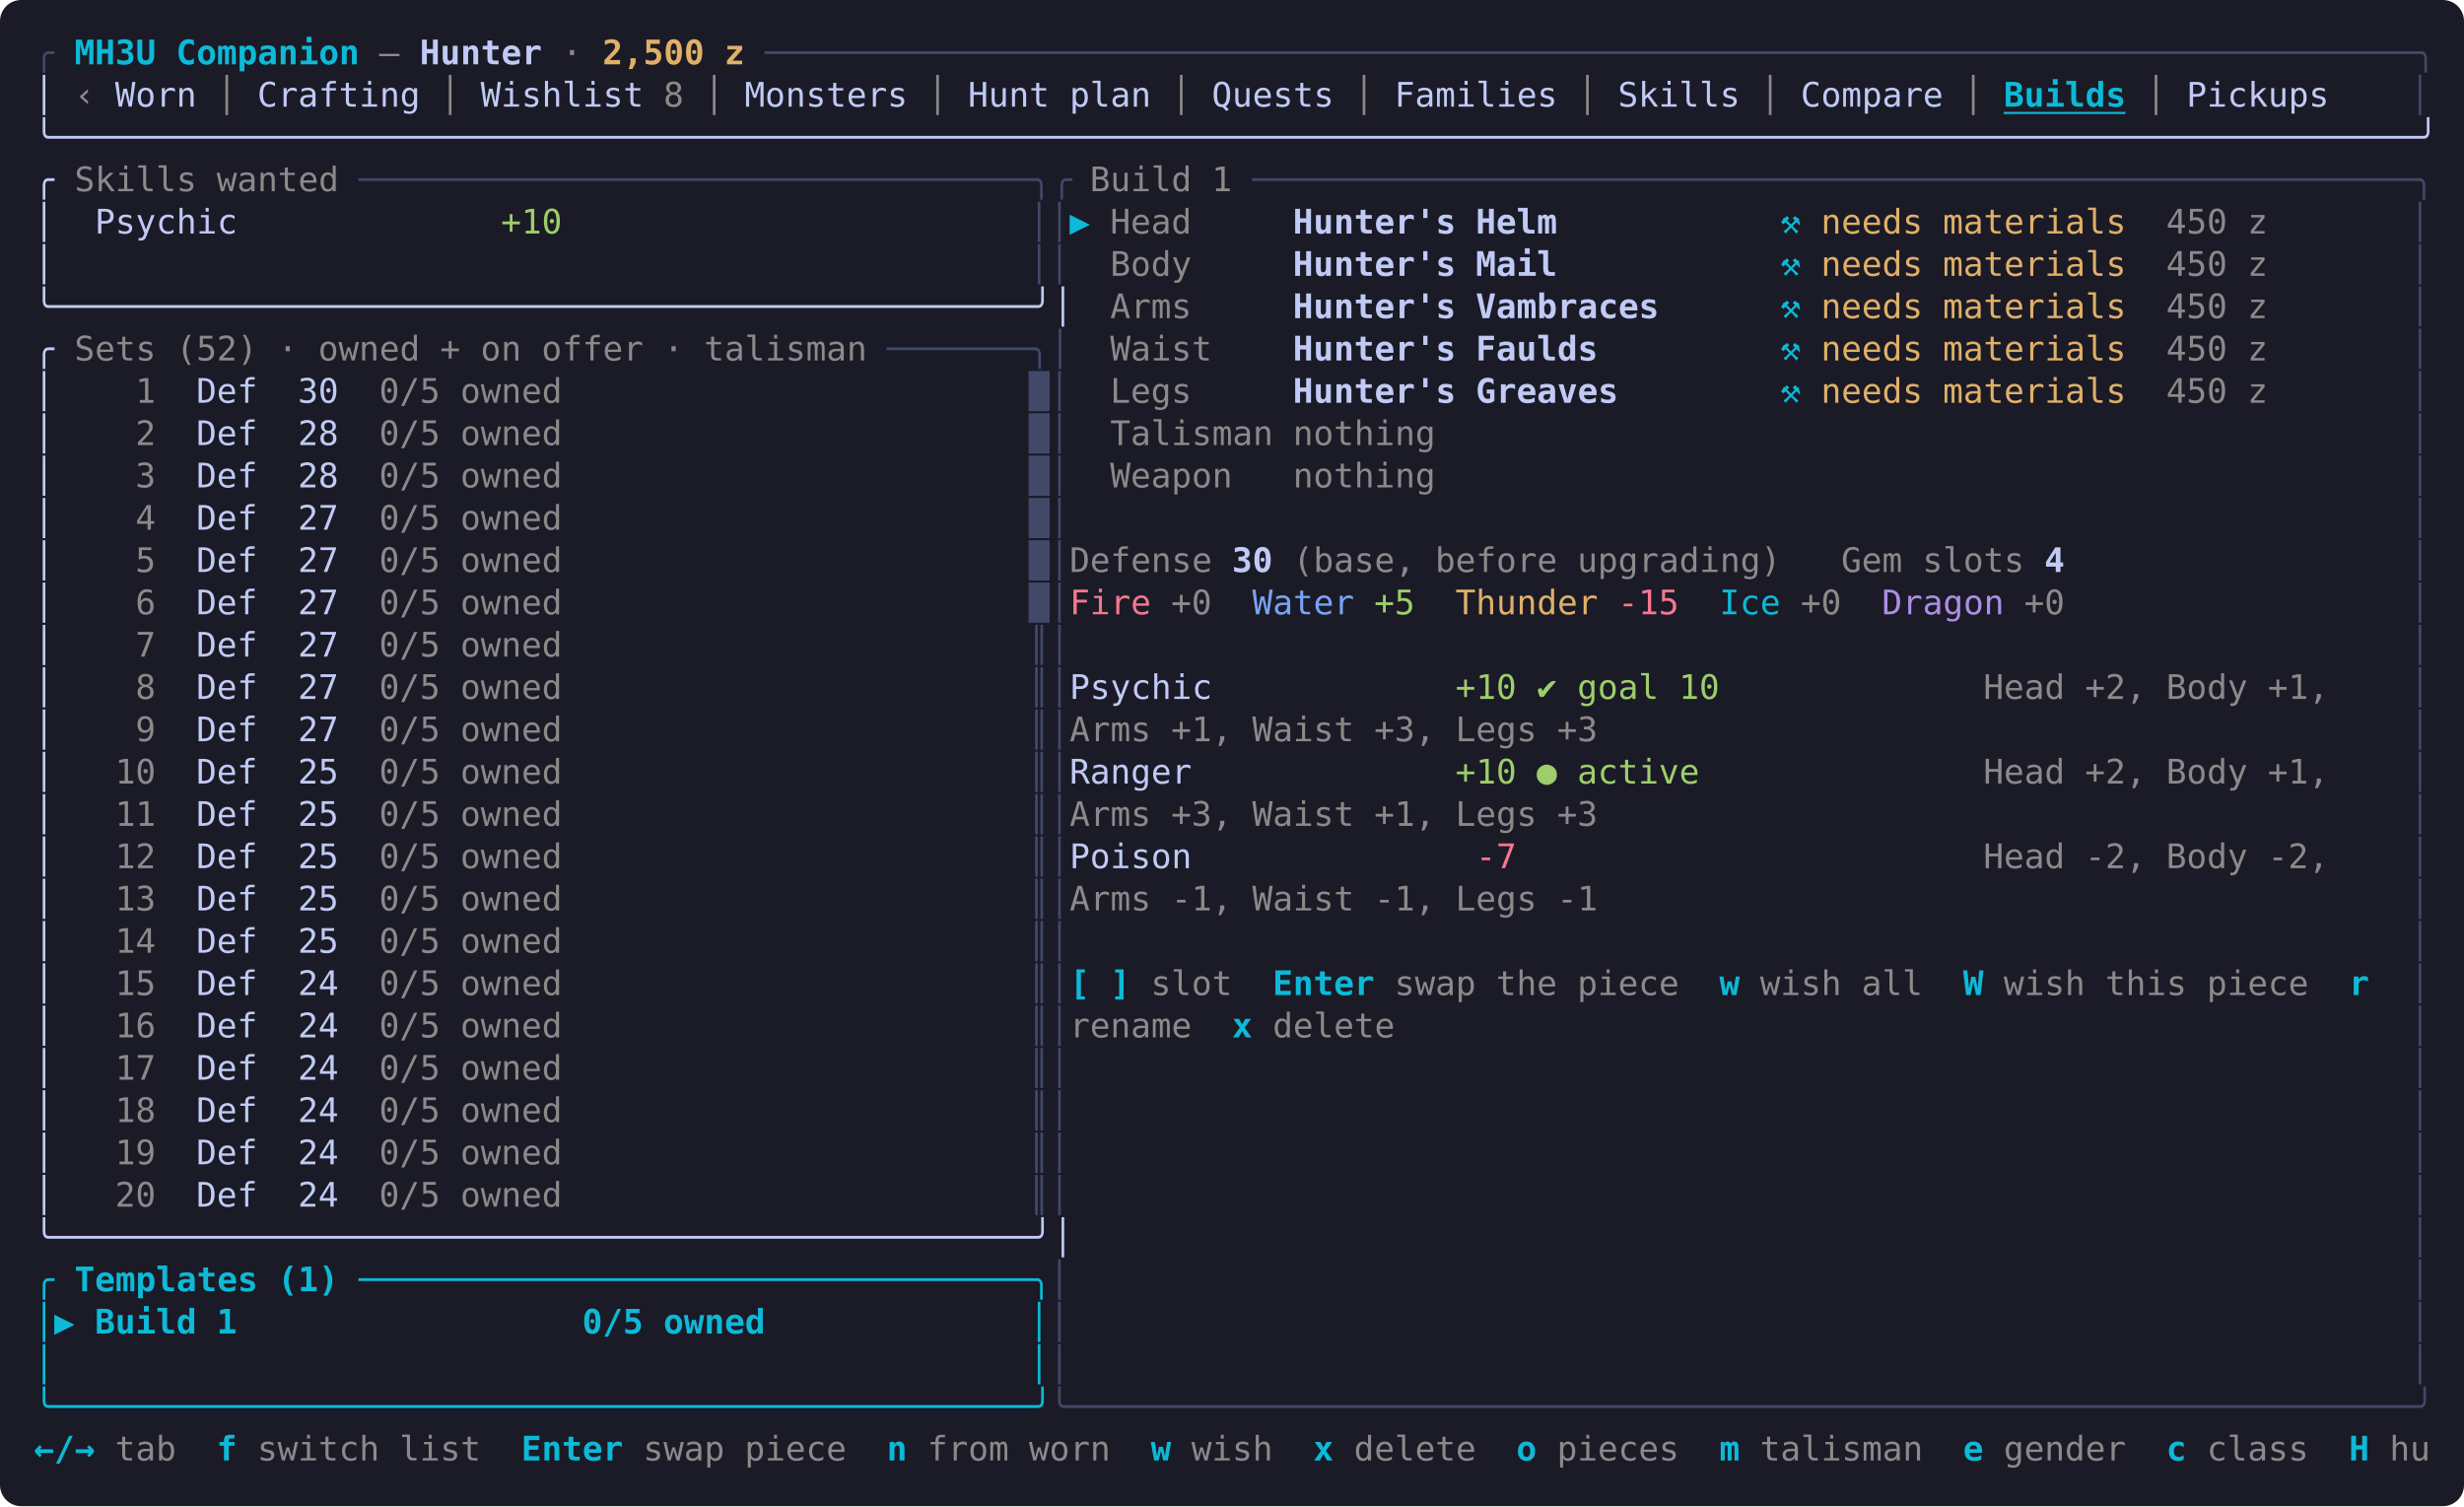
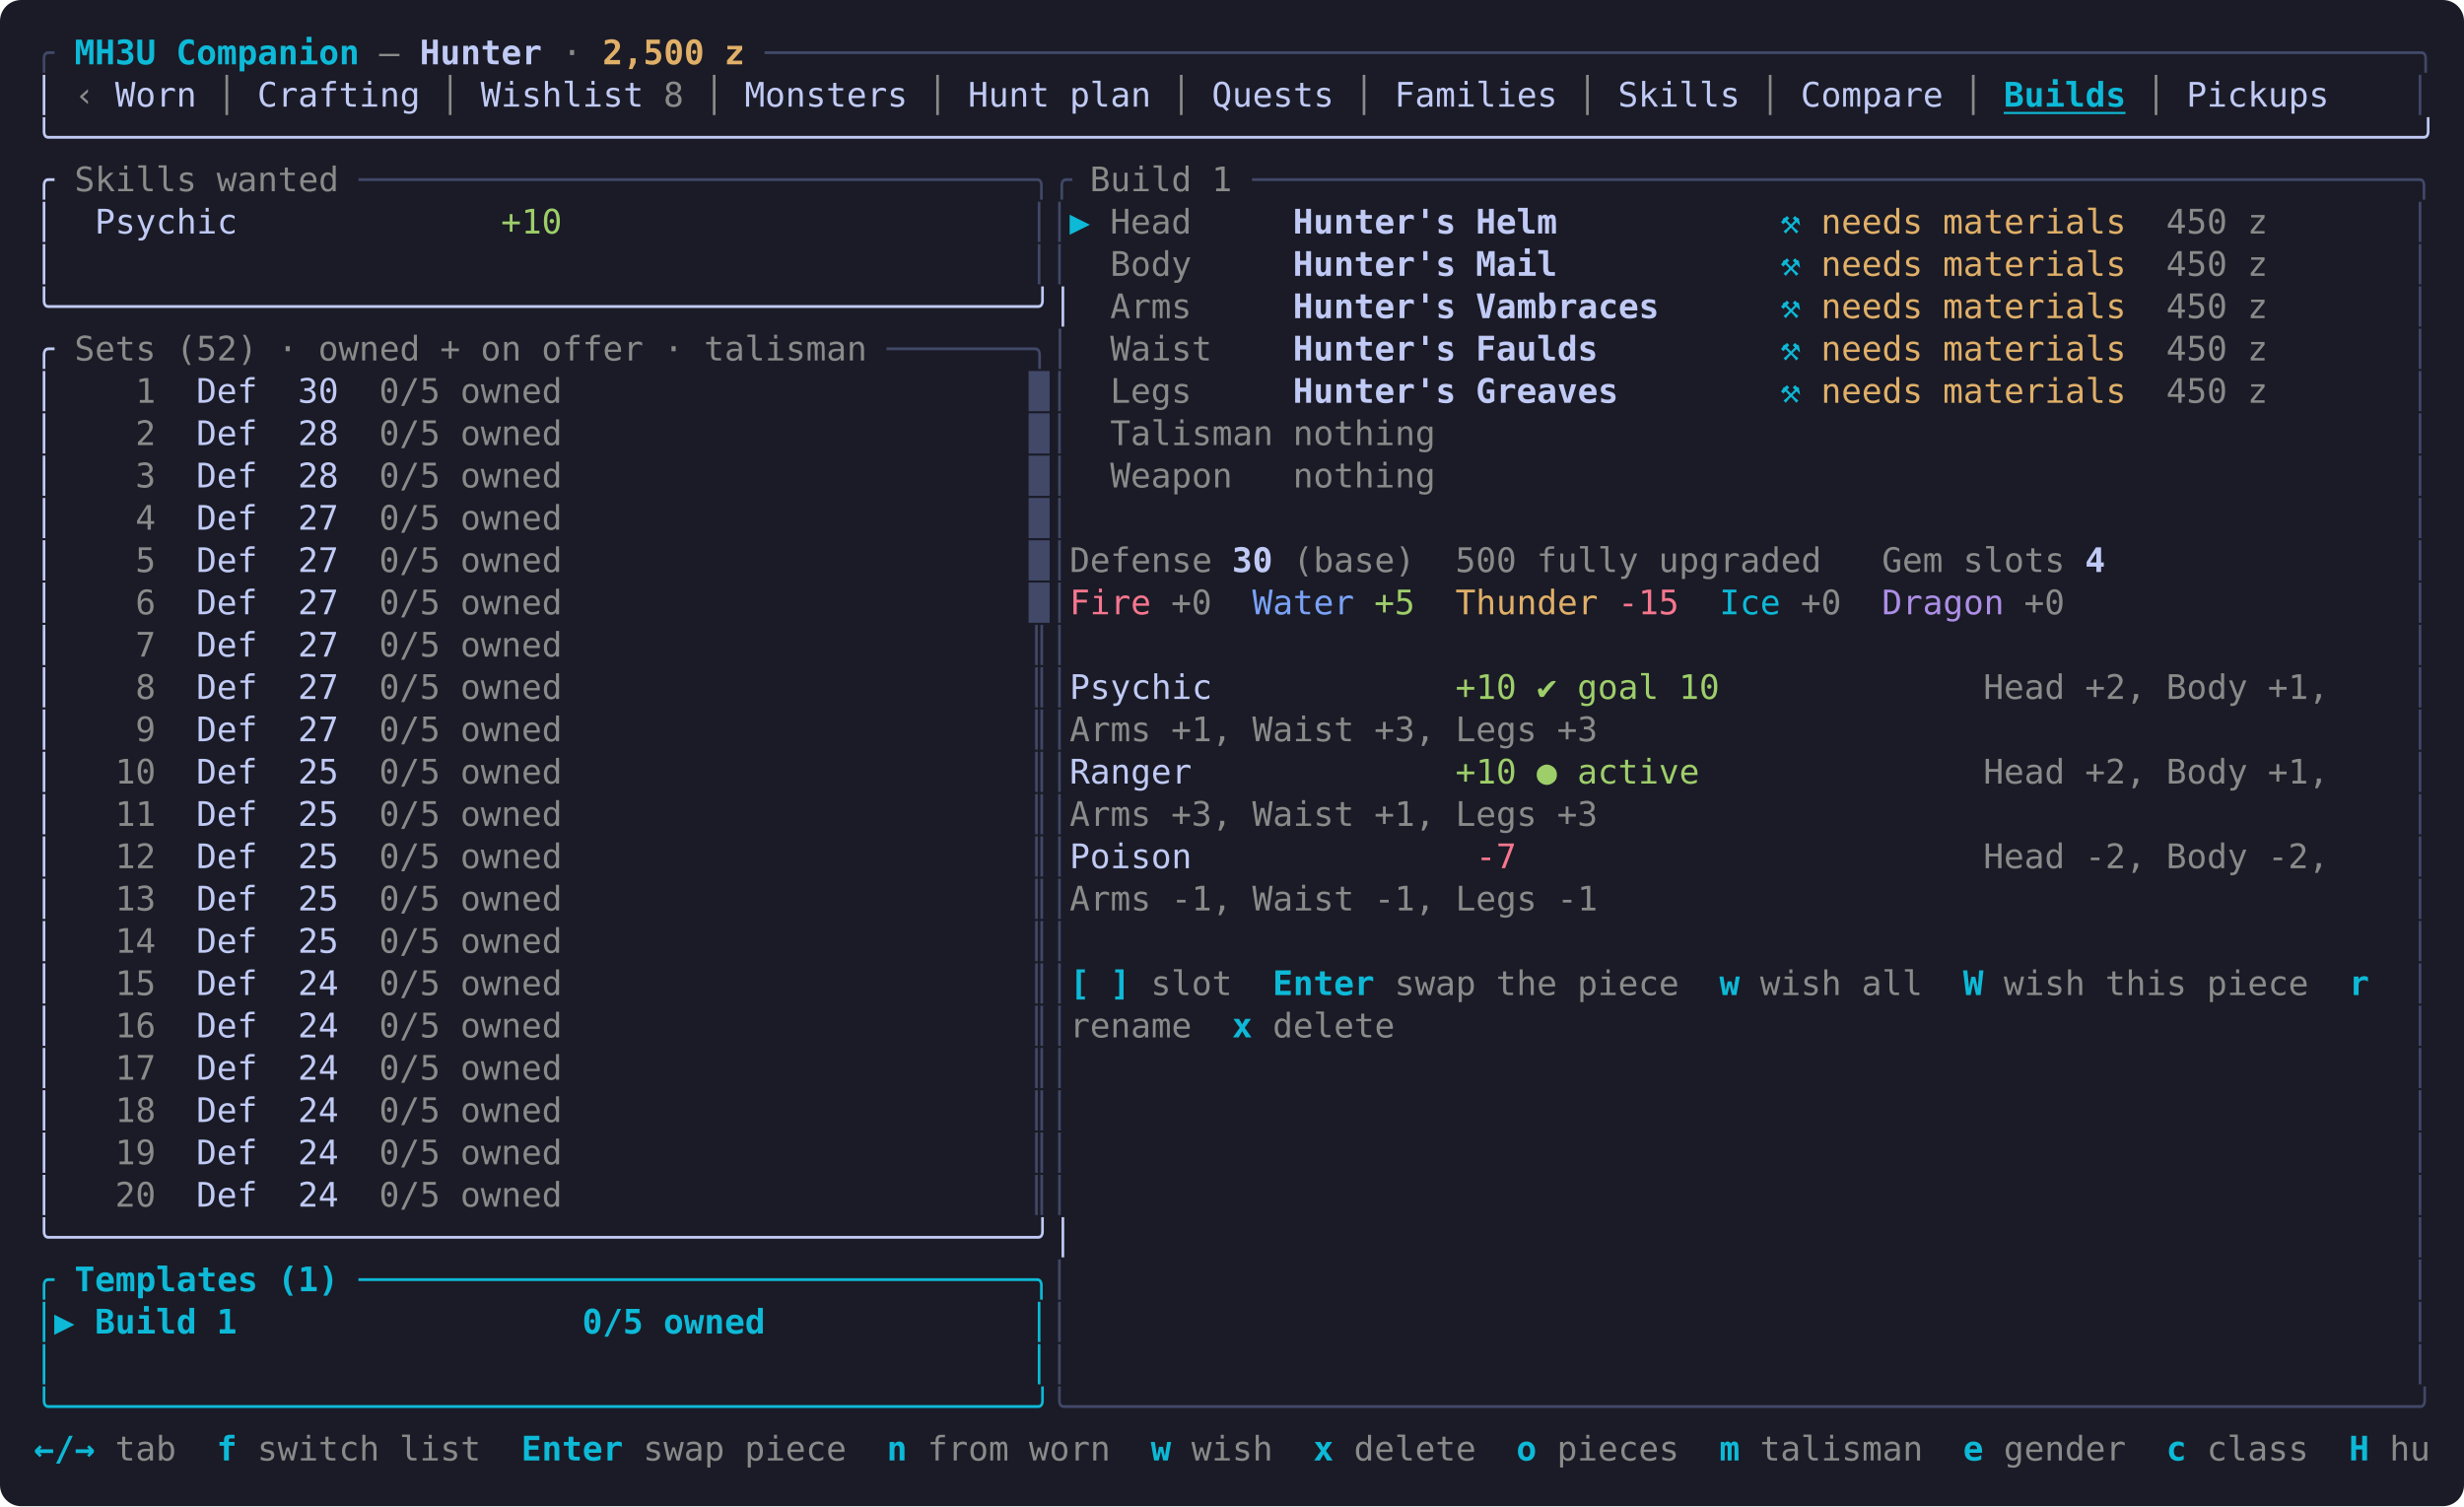
<svg xmlns="http://www.w3.org/2000/svg" width="1164.8" height="712" viewBox="0 0 1164.8 712" role="img">
  <rect width="100%" height="100%" rx="10" fill="#1a1b26" />
  <g font-family="'JetBrains Mono','JetBrainsMono Nerd Font','DejaVu Sans Mono',Menlo,Consolas,monospace" font-size="16">
    <text x="16.0" y="30.4" textLength="9.6" lengthAdjust="spacing" fill="#414868">╭</text>
    <text x="35.2" y="30.4" textLength="38.4" lengthAdjust="spacing" fill="#0db9d7" font-weight="bold">MH3U</text>
    <text x="83.2" y="30.4" textLength="86.4" lengthAdjust="spacing" fill="#0db9d7" font-weight="bold">Companion</text>
    <text x="179.2" y="30.4" textLength="9.6" lengthAdjust="spacing" fill="#8a8a8a">—</text>
    <text x="198.4" y="30.4" textLength="57.6" lengthAdjust="spacing" fill="#c0caf5" font-weight="bold">Hunter</text>
    <text x="265.6" y="30.4" textLength="9.6" lengthAdjust="spacing" fill="#8a8a8a">·</text>
    <text x="284.8" y="30.4" textLength="48.0" lengthAdjust="spacing" fill="#e0af68" font-weight="bold">2,500</text>
    <text x="342.4" y="30.4" textLength="9.6" lengthAdjust="spacing" fill="#e0af68" font-weight="bold">z</text>
    <text x="361.6" y="30.4" textLength="787.2" lengthAdjust="spacing" fill="#414868">─────────────────────────────────────────────────────────────────────────────────╮</text>
    <text x="16.0" y="50.4" textLength="9.6" lengthAdjust="spacing" fill="#c0caf5">│</text>
    <text x="35.2" y="50.4" textLength="9.6" lengthAdjust="spacing" fill="#8a8a8a">‹</text>
    <text x="54.4" y="50.4" textLength="38.4" lengthAdjust="spacing" fill="#c0caf5">Worn</text>
    <text x="102.4" y="50.4" textLength="9.6" lengthAdjust="spacing" fill="#8a8a8a">│</text>
    <text x="121.6" y="50.4" textLength="76.8" lengthAdjust="spacing" fill="#c0caf5">Crafting</text>
    <text x="208.0" y="50.4" textLength="9.6" lengthAdjust="spacing" fill="#8a8a8a">│</text>
    <text x="227.2" y="50.4" textLength="76.8" lengthAdjust="spacing" fill="#c0caf5">Wishlist</text>
    <text x="313.6" y="50.4" textLength="9.6" lengthAdjust="spacing" fill="#8a8a8a">8</text>
    <text x="332.8" y="50.4" textLength="9.6" lengthAdjust="spacing" fill="#8a8a8a">│</text>
    <text x="352.0" y="50.4" textLength="76.8" lengthAdjust="spacing" fill="#c0caf5">Monsters</text>
    <text x="438.4" y="50.4" textLength="9.6" lengthAdjust="spacing" fill="#8a8a8a">│</text>
    <text x="457.6" y="50.4" textLength="38.4" lengthAdjust="spacing" fill="#c0caf5">Hunt</text>
    <text x="505.6" y="50.4" textLength="38.4" lengthAdjust="spacing" fill="#c0caf5">plan</text>
    <text x="553.6" y="50.4" textLength="9.6" lengthAdjust="spacing" fill="#8a8a8a">│</text>
    <text x="572.8" y="50.4" textLength="57.6" lengthAdjust="spacing" fill="#c0caf5">Quests</text>
    <text x="640.0" y="50.4" textLength="9.6" lengthAdjust="spacing" fill="#8a8a8a">│</text>
    <text x="659.2" y="50.4" textLength="76.8" lengthAdjust="spacing" fill="#c0caf5">Families</text>
    <text x="745.6" y="50.4" textLength="9.6" lengthAdjust="spacing" fill="#8a8a8a">│</text>
    <text x="764.8" y="50.4" textLength="57.6" lengthAdjust="spacing" fill="#c0caf5">Skills</text>
    <text x="832.0" y="50.4" textLength="9.6" lengthAdjust="spacing" fill="#8a8a8a">│</text>
    <text x="851.2" y="50.4" textLength="67.2" lengthAdjust="spacing" fill="#c0caf5">Compare</text>
    <text x="928.0" y="50.4" textLength="9.6" lengthAdjust="spacing" fill="#8a8a8a">│</text>
    <text x="947.2" y="50.4" textLength="57.6" lengthAdjust="spacing" fill="#0db9d7" font-weight="bold">Builds</text>
    <line x1="947.2" y1="53.4" x2="1004.8" y2="53.4" stroke="#0db9d7" stroke-width="1" />
    <text x="1014.4" y="50.4" textLength="9.6" lengthAdjust="spacing" fill="#8a8a8a">│</text>
    <text x="1033.6" y="50.4" textLength="67.2" lengthAdjust="spacing" fill="#c0caf5">Pickups</text>
    <text x="1139.2" y="50.4" textLength="9.6" lengthAdjust="spacing" fill="#414868">│</text>
    <text x="16.0" y="70.4" textLength="1132.8" lengthAdjust="spacing" fill="#c0caf5">╰────────────────────────────────────────────────────────────────────────────────────────────────────────────────────╯</text>
    <text x="16.0" y="90.4" textLength="9.6" lengthAdjust="spacing" fill="#c0caf5">╭</text>
    <text x="35.2" y="90.4" textLength="57.6" lengthAdjust="spacing" fill="#8a8a8a">Skills</text>
    <text x="102.4" y="90.4" textLength="57.6" lengthAdjust="spacing" fill="#8a8a8a">wanted</text>
    <text x="169.6" y="90.4" textLength="336.0" lengthAdjust="spacing" fill="#414868">─────────────────────────────────╮╭</text>
    <text x="515.2" y="90.4" textLength="48.0" lengthAdjust="spacing" fill="#8a8a8a">Build</text>
    <text x="572.8" y="90.4" textLength="9.6" lengthAdjust="spacing" fill="#8a8a8a">1</text>
    <text x="592.0" y="90.4" textLength="556.8" lengthAdjust="spacing" fill="#414868">─────────────────────────────────────────────────────────╮</text>
    <text x="16.0" y="110.4" textLength="9.6" lengthAdjust="spacing" fill="#c0caf5">│</text>
    <text x="44.8" y="110.4" textLength="67.2" lengthAdjust="spacing" fill="#c0caf5">Psychic</text>
    <text x="236.8" y="110.4" textLength="28.8" lengthAdjust="spacing" fill="#9ece6a">+10</text>
    <text x="486.4" y="110.4" textLength="19.2" lengthAdjust="spacing" fill="#414868">││</text>
    <text x="505.6" y="110.4" textLength="9.6" lengthAdjust="spacing" fill="#0db9d7">▶︎</text>
    <text x="524.8" y="110.4" textLength="38.4" lengthAdjust="spacing" fill="#8a8a8a">Head</text>
    <text x="611.2" y="110.4" textLength="76.8" lengthAdjust="spacing" fill="#c0caf5" font-weight="bold">Hunter's</text>
    <text x="697.6" y="110.4" textLength="38.4" lengthAdjust="spacing" fill="#c0caf5" font-weight="bold">Helm</text>
    <text x="841.6" y="110.4" textLength="9.6" lengthAdjust="spacing" fill="#0db9d7">⚒︎</text>
    <text x="860.8" y="110.4" textLength="48.0" lengthAdjust="spacing" fill="#e0af68">needs</text>
    <text x="918.4" y="110.4" textLength="86.4" lengthAdjust="spacing" fill="#e0af68">materials</text>
    <text x="1024.0" y="110.4" textLength="28.8" lengthAdjust="spacing" fill="#8a8a8a">450</text>
    <text x="1062.4" y="110.4" textLength="9.6" lengthAdjust="spacing" fill="#8a8a8a">z</text>
    <text x="1139.2" y="110.4" textLength="9.6" lengthAdjust="spacing" fill="#414868">│</text>
    <text x="16.0" y="130.4" textLength="9.6" lengthAdjust="spacing" fill="#c0caf5">│</text>
    <text x="486.4" y="130.4" textLength="19.2" lengthAdjust="spacing" fill="#414868">││</text>
    <text x="524.8" y="130.4" textLength="38.4" lengthAdjust="spacing" fill="#8a8a8a">Body</text>
    <text x="611.2" y="130.4" textLength="76.8" lengthAdjust="spacing" fill="#c0caf5" font-weight="bold">Hunter's</text>
    <text x="697.6" y="130.4" textLength="38.4" lengthAdjust="spacing" fill="#c0caf5" font-weight="bold">Mail</text>
    <text x="841.6" y="130.4" textLength="9.6" lengthAdjust="spacing" fill="#0db9d7">⚒︎</text>
    <text x="860.8" y="130.4" textLength="48.0" lengthAdjust="spacing" fill="#e0af68">needs</text>
    <text x="918.4" y="130.4" textLength="86.4" lengthAdjust="spacing" fill="#e0af68">materials</text>
    <text x="1024.0" y="130.4" textLength="28.8" lengthAdjust="spacing" fill="#8a8a8a">450</text>
    <text x="1062.4" y="130.4" textLength="9.6" lengthAdjust="spacing" fill="#8a8a8a">z</text>
    <text x="1139.2" y="130.4" textLength="9.6" lengthAdjust="spacing" fill="#414868">│</text>
    <text x="16.0" y="150.4" textLength="489.6" lengthAdjust="spacing" fill="#c0caf5">╰────────────────────────────────────────────────╯│</text>
    <text x="524.8" y="150.4" textLength="38.4" lengthAdjust="spacing" fill="#8a8a8a">Arms</text>
    <text x="611.2" y="150.4" textLength="76.8" lengthAdjust="spacing" fill="#c0caf5" font-weight="bold">Hunter's</text>
    <text x="697.6" y="150.4" textLength="86.4" lengthAdjust="spacing" fill="#c0caf5" font-weight="bold">Vambraces</text>
    <text x="841.6" y="150.4" textLength="9.6" lengthAdjust="spacing" fill="#0db9d7">⚒︎</text>
    <text x="860.8" y="150.4" textLength="48.0" lengthAdjust="spacing" fill="#e0af68">needs</text>
    <text x="918.4" y="150.4" textLength="86.4" lengthAdjust="spacing" fill="#e0af68">materials</text>
    <text x="1024.0" y="150.4" textLength="28.8" lengthAdjust="spacing" fill="#8a8a8a">450</text>
    <text x="1062.4" y="150.4" textLength="9.6" lengthAdjust="spacing" fill="#8a8a8a">z</text>
    <text x="1139.2" y="150.4" textLength="9.6" lengthAdjust="spacing" fill="#414868">│</text>
    <text x="16.0" y="170.4" textLength="9.6" lengthAdjust="spacing" fill="#c0caf5">╭</text>
    <text x="35.2" y="170.4" textLength="38.4" lengthAdjust="spacing" fill="#8a8a8a">Sets</text>
    <text x="83.2" y="170.4" textLength="38.4" lengthAdjust="spacing" fill="#8a8a8a">(52)</text>
    <text x="131.2" y="170.4" textLength="9.6" lengthAdjust="spacing" fill="#8a8a8a">·</text>
    <text x="150.4" y="170.4" textLength="48.0" lengthAdjust="spacing" fill="#8a8a8a">owned</text>
    <text x="208.0" y="170.4" textLength="9.6" lengthAdjust="spacing" fill="#8a8a8a">+</text>
    <text x="227.2" y="170.4" textLength="19.2" lengthAdjust="spacing" fill="#8a8a8a">on</text>
    <text x="256.0" y="170.4" textLength="48.0" lengthAdjust="spacing" fill="#8a8a8a">offer</text>
    <text x="313.6" y="170.4" textLength="9.6" lengthAdjust="spacing" fill="#8a8a8a">·</text>
    <text x="332.8" y="170.4" textLength="76.8" lengthAdjust="spacing" fill="#8a8a8a">talisman</text>
    <text x="419.2" y="170.4" textLength="86.4" lengthAdjust="spacing" fill="#414868">───────╮│</text>
    <text x="524.8" y="170.4" textLength="48.0" lengthAdjust="spacing" fill="#8a8a8a">Waist</text>
    <text x="611.2" y="170.4" textLength="76.8" lengthAdjust="spacing" fill="#c0caf5" font-weight="bold">Hunter's</text>
    <text x="697.6" y="170.4" textLength="57.6" lengthAdjust="spacing" fill="#c0caf5" font-weight="bold">Faulds</text>
    <text x="841.6" y="170.4" textLength="9.6" lengthAdjust="spacing" fill="#0db9d7">⚒︎</text>
    <text x="860.8" y="170.4" textLength="48.0" lengthAdjust="spacing" fill="#e0af68">needs</text>
    <text x="918.4" y="170.4" textLength="86.4" lengthAdjust="spacing" fill="#e0af68">materials</text>
    <text x="1024.0" y="170.4" textLength="28.8" lengthAdjust="spacing" fill="#8a8a8a">450</text>
    <text x="1062.4" y="170.4" textLength="9.6" lengthAdjust="spacing" fill="#8a8a8a">z</text>
    <text x="1139.2" y="170.4" textLength="9.6" lengthAdjust="spacing" fill="#414868">│</text>
    <text x="16.0" y="190.4" textLength="9.6" lengthAdjust="spacing" fill="#c0caf5">│</text>
    <text x="64.0" y="190.4" textLength="9.6" lengthAdjust="spacing" fill="#8a8a8a">1</text>
    <text x="92.8" y="190.4" textLength="28.8" lengthAdjust="spacing" fill="#c0caf5">Def</text>
    <text x="140.8" y="190.4" textLength="19.2" lengthAdjust="spacing" fill="#c0caf5">30</text>
    <text x="179.2" y="190.4" textLength="28.8" lengthAdjust="spacing" fill="#8a8a8a">0/5</text>
    <text x="217.6" y="190.4" textLength="48.0" lengthAdjust="spacing" fill="#8a8a8a">owned</text>
    <text x="486.4" y="190.4" textLength="19.2" lengthAdjust="spacing" fill="#414868">█│</text>
    <text x="524.8" y="190.4" textLength="38.4" lengthAdjust="spacing" fill="#8a8a8a">Legs</text>
    <text x="611.2" y="190.4" textLength="76.8" lengthAdjust="spacing" fill="#c0caf5" font-weight="bold">Hunter's</text>
    <text x="697.6" y="190.4" textLength="67.2" lengthAdjust="spacing" fill="#c0caf5" font-weight="bold">Greaves</text>
    <text x="841.6" y="190.4" textLength="9.6" lengthAdjust="spacing" fill="#0db9d7">⚒︎</text>
    <text x="860.8" y="190.4" textLength="48.0" lengthAdjust="spacing" fill="#e0af68">needs</text>
    <text x="918.4" y="190.4" textLength="86.4" lengthAdjust="spacing" fill="#e0af68">materials</text>
    <text x="1024.0" y="190.4" textLength="28.8" lengthAdjust="spacing" fill="#8a8a8a">450</text>
    <text x="1062.4" y="190.4" textLength="9.6" lengthAdjust="spacing" fill="#8a8a8a">z</text>
    <text x="1139.2" y="190.4" textLength="9.6" lengthAdjust="spacing" fill="#414868">│</text>
    <text x="16.0" y="210.4" textLength="9.6" lengthAdjust="spacing" fill="#c0caf5">│</text>
    <text x="64.0" y="210.4" textLength="9.6" lengthAdjust="spacing" fill="#8a8a8a">2</text>
    <text x="92.8" y="210.4" textLength="28.8" lengthAdjust="spacing" fill="#c0caf5">Def</text>
    <text x="140.8" y="210.4" textLength="19.2" lengthAdjust="spacing" fill="#c0caf5">28</text>
    <text x="179.2" y="210.4" textLength="28.8" lengthAdjust="spacing" fill="#8a8a8a">0/5</text>
    <text x="217.6" y="210.4" textLength="48.0" lengthAdjust="spacing" fill="#8a8a8a">owned</text>
    <text x="486.4" y="210.4" textLength="19.2" lengthAdjust="spacing" fill="#414868">█│</text>
    <text x="524.8" y="210.4" textLength="76.8" lengthAdjust="spacing" fill="#8a8a8a">Talisman</text>
    <text x="611.2" y="210.4" textLength="67.2" lengthAdjust="spacing" fill="#8a8a8a">nothing</text>
    <text x="1139.2" y="210.4" textLength="9.6" lengthAdjust="spacing" fill="#414868">│</text>
    <text x="16.0" y="230.4" textLength="9.6" lengthAdjust="spacing" fill="#c0caf5">│</text>
    <text x="64.0" y="230.4" textLength="9.6" lengthAdjust="spacing" fill="#8a8a8a">3</text>
    <text x="92.8" y="230.4" textLength="28.8" lengthAdjust="spacing" fill="#c0caf5">Def</text>
    <text x="140.8" y="230.4" textLength="19.2" lengthAdjust="spacing" fill="#c0caf5">28</text>
    <text x="179.2" y="230.4" textLength="28.8" lengthAdjust="spacing" fill="#8a8a8a">0/5</text>
    <text x="217.6" y="230.4" textLength="48.0" lengthAdjust="spacing" fill="#8a8a8a">owned</text>
    <text x="486.4" y="230.4" textLength="19.2" lengthAdjust="spacing" fill="#414868">█│</text>
    <text x="524.8" y="230.4" textLength="57.6" lengthAdjust="spacing" fill="#8a8a8a">Weapon</text>
    <text x="611.2" y="230.4" textLength="67.2" lengthAdjust="spacing" fill="#8a8a8a">nothing</text>
    <text x="1139.2" y="230.4" textLength="9.6" lengthAdjust="spacing" fill="#414868">│</text>
    <text x="16.0" y="250.4" textLength="9.6" lengthAdjust="spacing" fill="#c0caf5">│</text>
    <text x="64.0" y="250.4" textLength="9.6" lengthAdjust="spacing" fill="#8a8a8a">4</text>
    <text x="92.8" y="250.4" textLength="28.8" lengthAdjust="spacing" fill="#c0caf5">Def</text>
    <text x="140.8" y="250.4" textLength="19.2" lengthAdjust="spacing" fill="#c0caf5">27</text>
    <text x="179.2" y="250.4" textLength="28.8" lengthAdjust="spacing" fill="#8a8a8a">0/5</text>
    <text x="217.6" y="250.4" textLength="48.0" lengthAdjust="spacing" fill="#8a8a8a">owned</text>
    <text x="486.4" y="250.4" textLength="19.2" lengthAdjust="spacing" fill="#414868">█│</text>
    <text x="1139.2" y="250.4" textLength="9.6" lengthAdjust="spacing" fill="#414868">│</text>
    <text x="16.0" y="270.4" textLength="9.6" lengthAdjust="spacing" fill="#c0caf5">│</text>
    <text x="64.0" y="270.4" textLength="9.6" lengthAdjust="spacing" fill="#8a8a8a">5</text>
    <text x="92.8" y="270.4" textLength="28.8" lengthAdjust="spacing" fill="#c0caf5">Def</text>
    <text x="140.8" y="270.4" textLength="19.2" lengthAdjust="spacing" fill="#c0caf5">27</text>
    <text x="179.2" y="270.4" textLength="28.8" lengthAdjust="spacing" fill="#8a8a8a">0/5</text>
    <text x="217.6" y="270.4" textLength="48.0" lengthAdjust="spacing" fill="#8a8a8a">owned</text>
    <text x="486.4" y="270.4" textLength="19.2" lengthAdjust="spacing" fill="#414868">█│</text>
    <text x="505.6" y="270.4" textLength="67.2" lengthAdjust="spacing" fill="#8a8a8a">Defense</text>
    <text x="582.4" y="270.4" textLength="19.2" lengthAdjust="spacing" fill="#c0caf5" font-weight="bold">30</text>
-     <text x="611.2" y="270.4" textLength="57.6" lengthAdjust="spacing" fill="#8a8a8a">(base,</text>
-     <text x="678.4" y="270.4" textLength="57.6" lengthAdjust="spacing" fill="#8a8a8a">before</text>
-     <text x="745.6" y="270.4" textLength="96.0" lengthAdjust="spacing" fill="#8a8a8a">upgrading)</text>
-     <text x="870.4" y="270.4" textLength="28.8" lengthAdjust="spacing" fill="#8a8a8a">Gem</text>
-     <text x="908.8" y="270.4" textLength="48.0" lengthAdjust="spacing" fill="#8a8a8a">slots</text>
-     <text x="966.4" y="270.4" textLength="9.6" lengthAdjust="spacing" fill="#c0caf5" font-weight="bold">4</text>
+     <text x="611.2" y="270.4" textLength="57.6" lengthAdjust="spacing" fill="#8a8a8a">(base)</text>
+     <text x="688.0" y="270.4" textLength="28.8" lengthAdjust="spacing" fill="#8a8a8a">500</text>
+     <text x="726.4" y="270.4" textLength="48.0" lengthAdjust="spacing" fill="#8a8a8a">fully</text>
+     <text x="784.0" y="270.4" textLength="76.8" lengthAdjust="spacing" fill="#8a8a8a">upgraded</text>
+     <text x="889.6" y="270.4" textLength="28.8" lengthAdjust="spacing" fill="#8a8a8a">Gem</text>
+     <text x="928.0" y="270.4" textLength="48.0" lengthAdjust="spacing" fill="#8a8a8a">slots</text>
+     <text x="985.6" y="270.4" textLength="9.6" lengthAdjust="spacing" fill="#c0caf5" font-weight="bold">4</text>
    <text x="1139.2" y="270.4" textLength="9.6" lengthAdjust="spacing" fill="#414868">│</text>
    <text x="16.0" y="290.4" textLength="9.6" lengthAdjust="spacing" fill="#c0caf5">│</text>
    <text x="64.0" y="290.4" textLength="9.6" lengthAdjust="spacing" fill="#8a8a8a">6</text>
    <text x="92.8" y="290.4" textLength="28.8" lengthAdjust="spacing" fill="#c0caf5">Def</text>
    <text x="140.8" y="290.4" textLength="19.2" lengthAdjust="spacing" fill="#c0caf5">27</text>
    <text x="179.2" y="290.4" textLength="28.8" lengthAdjust="spacing" fill="#8a8a8a">0/5</text>
    <text x="217.6" y="290.4" textLength="48.0" lengthAdjust="spacing" fill="#8a8a8a">owned</text>
    <text x="486.4" y="290.4" textLength="19.2" lengthAdjust="spacing" fill="#414868">█│</text>
    <text x="505.6" y="290.4" textLength="38.4" lengthAdjust="spacing" fill="#f7768e">Fire</text>
    <text x="553.6" y="290.4" textLength="19.2" lengthAdjust="spacing" fill="#8a8a8a">+0</text>
    <text x="592.0" y="290.4" textLength="48.0" lengthAdjust="spacing" fill="#7aa2f7">Water</text>
    <text x="649.6" y="290.4" textLength="19.2" lengthAdjust="spacing" fill="#9ece6a">+5</text>
    <text x="688.0" y="290.4" textLength="67.2" lengthAdjust="spacing" fill="#e0af68">Thunder</text>
    <text x="764.8" y="290.4" textLength="28.8" lengthAdjust="spacing" fill="#f7768e">-15</text>
    <text x="812.8" y="290.4" textLength="28.8" lengthAdjust="spacing" fill="#0db9d7">Ice</text>
    <text x="851.2" y="290.4" textLength="19.2" lengthAdjust="spacing" fill="#8a8a8a">+0</text>
    <text x="889.6" y="290.4" textLength="57.6" lengthAdjust="spacing" fill="#ad8ee6">Dragon</text>
    <text x="956.8" y="290.4" textLength="19.2" lengthAdjust="spacing" fill="#8a8a8a">+0</text>
    <text x="1139.2" y="290.4" textLength="9.6" lengthAdjust="spacing" fill="#414868">│</text>
    <text x="16.0" y="310.4" textLength="9.6" lengthAdjust="spacing" fill="#c0caf5">│</text>
    <text x="64.0" y="310.4" textLength="9.6" lengthAdjust="spacing" fill="#8a8a8a">7</text>
    <text x="92.8" y="310.4" textLength="28.8" lengthAdjust="spacing" fill="#c0caf5">Def</text>
    <text x="140.8" y="310.4" textLength="19.2" lengthAdjust="spacing" fill="#c0caf5">27</text>
    <text x="179.2" y="310.4" textLength="28.8" lengthAdjust="spacing" fill="#8a8a8a">0/5</text>
    <text x="217.6" y="310.4" textLength="48.0" lengthAdjust="spacing" fill="#8a8a8a">owned</text>
    <text x="486.4" y="310.4" textLength="19.2" lengthAdjust="spacing" fill="#414868">║│</text>
    <text x="1139.2" y="310.4" textLength="9.6" lengthAdjust="spacing" fill="#414868">│</text>
    <text x="16.0" y="330.4" textLength="9.6" lengthAdjust="spacing" fill="#c0caf5">│</text>
    <text x="64.0" y="330.4" textLength="9.6" lengthAdjust="spacing" fill="#8a8a8a">8</text>
    <text x="92.8" y="330.4" textLength="28.8" lengthAdjust="spacing" fill="#c0caf5">Def</text>
    <text x="140.8" y="330.4" textLength="19.2" lengthAdjust="spacing" fill="#c0caf5">27</text>
    <text x="179.2" y="330.4" textLength="28.8" lengthAdjust="spacing" fill="#8a8a8a">0/5</text>
    <text x="217.6" y="330.4" textLength="48.0" lengthAdjust="spacing" fill="#8a8a8a">owned</text>
    <text x="486.4" y="330.4" textLength="19.2" lengthAdjust="spacing" fill="#414868">║│</text>
    <text x="505.6" y="330.4" textLength="67.2" lengthAdjust="spacing" fill="#c0caf5">Psychic</text>
    <text x="688.0" y="330.4" textLength="28.8" lengthAdjust="spacing" fill="#9ece6a">+10</text>
    <text x="726.4" y="330.4" textLength="9.6" lengthAdjust="spacing" fill="#9ece6a">✔︎</text>
    <text x="745.6" y="330.4" textLength="38.4" lengthAdjust="spacing" fill="#9ece6a">goal</text>
    <text x="793.6" y="330.4" textLength="19.2" lengthAdjust="spacing" fill="#9ece6a">10</text>
    <text x="937.6" y="330.4" textLength="38.4" lengthAdjust="spacing" fill="#8a8a8a">Head</text>
    <text x="985.6" y="330.4" textLength="28.8" lengthAdjust="spacing" fill="#8a8a8a">+2,</text>
    <text x="1024.0" y="330.4" textLength="38.4" lengthAdjust="spacing" fill="#8a8a8a">Body</text>
    <text x="1072.0" y="330.4" textLength="28.8" lengthAdjust="spacing" fill="#8a8a8a">+1,</text>
    <text x="1139.2" y="330.4" textLength="9.6" lengthAdjust="spacing" fill="#414868">│</text>
    <text x="16.0" y="350.4" textLength="9.6" lengthAdjust="spacing" fill="#c0caf5">│</text>
    <text x="64.0" y="350.4" textLength="9.6" lengthAdjust="spacing" fill="#8a8a8a">9</text>
    <text x="92.8" y="350.4" textLength="28.8" lengthAdjust="spacing" fill="#c0caf5">Def</text>
    <text x="140.8" y="350.4" textLength="19.2" lengthAdjust="spacing" fill="#c0caf5">27</text>
    <text x="179.2" y="350.4" textLength="28.8" lengthAdjust="spacing" fill="#8a8a8a">0/5</text>
    <text x="217.6" y="350.4" textLength="48.0" lengthAdjust="spacing" fill="#8a8a8a">owned</text>
    <text x="486.4" y="350.4" textLength="19.2" lengthAdjust="spacing" fill="#414868">║│</text>
    <text x="505.6" y="350.4" textLength="38.4" lengthAdjust="spacing" fill="#8a8a8a">Arms</text>
    <text x="553.6" y="350.4" textLength="28.8" lengthAdjust="spacing" fill="#8a8a8a">+1,</text>
    <text x="592.0" y="350.4" textLength="48.0" lengthAdjust="spacing" fill="#8a8a8a">Waist</text>
    <text x="649.6" y="350.4" textLength="28.8" lengthAdjust="spacing" fill="#8a8a8a">+3,</text>
    <text x="688.0" y="350.4" textLength="38.4" lengthAdjust="spacing" fill="#8a8a8a">Legs</text>
    <text x="736.0" y="350.4" textLength="19.2" lengthAdjust="spacing" fill="#8a8a8a">+3</text>
    <text x="1139.2" y="350.4" textLength="9.6" lengthAdjust="spacing" fill="#414868">│</text>
    <text x="16.0" y="370.4" textLength="9.6" lengthAdjust="spacing" fill="#c0caf5">│</text>
    <text x="54.4" y="370.4" textLength="19.2" lengthAdjust="spacing" fill="#8a8a8a">10</text>
    <text x="92.8" y="370.4" textLength="28.8" lengthAdjust="spacing" fill="#c0caf5">Def</text>
    <text x="140.8" y="370.4" textLength="19.2" lengthAdjust="spacing" fill="#c0caf5">25</text>
    <text x="179.2" y="370.4" textLength="28.8" lengthAdjust="spacing" fill="#8a8a8a">0/5</text>
    <text x="217.6" y="370.4" textLength="48.0" lengthAdjust="spacing" fill="#8a8a8a">owned</text>
    <text x="486.4" y="370.4" textLength="19.2" lengthAdjust="spacing" fill="#414868">║│</text>
    <text x="505.6" y="370.4" textLength="57.6" lengthAdjust="spacing" fill="#c0caf5">Ranger</text>
    <text x="688.0" y="370.4" textLength="28.8" lengthAdjust="spacing" fill="#9ece6a">+10</text>
    <text x="726.4" y="370.4" textLength="9.6" lengthAdjust="spacing" fill="#9ece6a">●</text>
    <text x="745.6" y="370.4" textLength="57.6" lengthAdjust="spacing" fill="#9ece6a">active</text>
    <text x="937.6" y="370.4" textLength="38.4" lengthAdjust="spacing" fill="#8a8a8a">Head</text>
    <text x="985.6" y="370.4" textLength="28.8" lengthAdjust="spacing" fill="#8a8a8a">+2,</text>
    <text x="1024.0" y="370.4" textLength="38.4" lengthAdjust="spacing" fill="#8a8a8a">Body</text>
    <text x="1072.0" y="370.4" textLength="28.8" lengthAdjust="spacing" fill="#8a8a8a">+1,</text>
    <text x="1139.2" y="370.4" textLength="9.6" lengthAdjust="spacing" fill="#414868">│</text>
    <text x="16.0" y="390.4" textLength="9.6" lengthAdjust="spacing" fill="#c0caf5">│</text>
    <text x="54.4" y="390.4" textLength="19.2" lengthAdjust="spacing" fill="#8a8a8a">11</text>
    <text x="92.8" y="390.4" textLength="28.8" lengthAdjust="spacing" fill="#c0caf5">Def</text>
    <text x="140.8" y="390.4" textLength="19.2" lengthAdjust="spacing" fill="#c0caf5">25</text>
    <text x="179.2" y="390.4" textLength="28.8" lengthAdjust="spacing" fill="#8a8a8a">0/5</text>
    <text x="217.6" y="390.4" textLength="48.0" lengthAdjust="spacing" fill="#8a8a8a">owned</text>
    <text x="486.4" y="390.4" textLength="19.2" lengthAdjust="spacing" fill="#414868">║│</text>
    <text x="505.6" y="390.4" textLength="38.4" lengthAdjust="spacing" fill="#8a8a8a">Arms</text>
    <text x="553.6" y="390.4" textLength="28.8" lengthAdjust="spacing" fill="#8a8a8a">+3,</text>
    <text x="592.0" y="390.4" textLength="48.0" lengthAdjust="spacing" fill="#8a8a8a">Waist</text>
    <text x="649.6" y="390.4" textLength="28.8" lengthAdjust="spacing" fill="#8a8a8a">+1,</text>
    <text x="688.0" y="390.4" textLength="38.4" lengthAdjust="spacing" fill="#8a8a8a">Legs</text>
    <text x="736.0" y="390.4" textLength="19.2" lengthAdjust="spacing" fill="#8a8a8a">+3</text>
    <text x="1139.2" y="390.4" textLength="9.6" lengthAdjust="spacing" fill="#414868">│</text>
    <text x="16.0" y="410.4" textLength="9.6" lengthAdjust="spacing" fill="#c0caf5">│</text>
    <text x="54.4" y="410.4" textLength="19.2" lengthAdjust="spacing" fill="#8a8a8a">12</text>
    <text x="92.8" y="410.4" textLength="28.8" lengthAdjust="spacing" fill="#c0caf5">Def</text>
    <text x="140.8" y="410.4" textLength="19.2" lengthAdjust="spacing" fill="#c0caf5">25</text>
    <text x="179.2" y="410.4" textLength="28.8" lengthAdjust="spacing" fill="#8a8a8a">0/5</text>
    <text x="217.6" y="410.4" textLength="48.0" lengthAdjust="spacing" fill="#8a8a8a">owned</text>
    <text x="486.4" y="410.4" textLength="19.2" lengthAdjust="spacing" fill="#414868">║│</text>
    <text x="505.6" y="410.4" textLength="57.6" lengthAdjust="spacing" fill="#c0caf5">Poison</text>
    <text x="697.6" y="410.4" textLength="19.2" lengthAdjust="spacing" fill="#f7768e">-7</text>
    <text x="937.6" y="410.4" textLength="38.4" lengthAdjust="spacing" fill="#8a8a8a">Head</text>
    <text x="985.6" y="410.4" textLength="28.8" lengthAdjust="spacing" fill="#8a8a8a">-2,</text>
    <text x="1024.0" y="410.4" textLength="38.4" lengthAdjust="spacing" fill="#8a8a8a">Body</text>
    <text x="1072.0" y="410.4" textLength="28.8" lengthAdjust="spacing" fill="#8a8a8a">-2,</text>
    <text x="1139.2" y="410.4" textLength="9.6" lengthAdjust="spacing" fill="#414868">│</text>
    <text x="16.0" y="430.4" textLength="9.6" lengthAdjust="spacing" fill="#c0caf5">│</text>
    <text x="54.4" y="430.4" textLength="19.2" lengthAdjust="spacing" fill="#8a8a8a">13</text>
    <text x="92.8" y="430.4" textLength="28.8" lengthAdjust="spacing" fill="#c0caf5">Def</text>
    <text x="140.8" y="430.4" textLength="19.2" lengthAdjust="spacing" fill="#c0caf5">25</text>
    <text x="179.2" y="430.4" textLength="28.8" lengthAdjust="spacing" fill="#8a8a8a">0/5</text>
    <text x="217.6" y="430.4" textLength="48.0" lengthAdjust="spacing" fill="#8a8a8a">owned</text>
    <text x="486.4" y="430.4" textLength="19.2" lengthAdjust="spacing" fill="#414868">║│</text>
    <text x="505.6" y="430.4" textLength="38.4" lengthAdjust="spacing" fill="#8a8a8a">Arms</text>
    <text x="553.6" y="430.4" textLength="28.8" lengthAdjust="spacing" fill="#8a8a8a">-1,</text>
    <text x="592.0" y="430.4" textLength="48.0" lengthAdjust="spacing" fill="#8a8a8a">Waist</text>
    <text x="649.6" y="430.4" textLength="28.8" lengthAdjust="spacing" fill="#8a8a8a">-1,</text>
    <text x="688.0" y="430.4" textLength="38.4" lengthAdjust="spacing" fill="#8a8a8a">Legs</text>
    <text x="736.0" y="430.4" textLength="19.2" lengthAdjust="spacing" fill="#8a8a8a">-1</text>
    <text x="1139.2" y="430.4" textLength="9.6" lengthAdjust="spacing" fill="#414868">│</text>
    <text x="16.0" y="450.4" textLength="9.6" lengthAdjust="spacing" fill="#c0caf5">│</text>
    <text x="54.4" y="450.4" textLength="19.2" lengthAdjust="spacing" fill="#8a8a8a">14</text>
    <text x="92.8" y="450.4" textLength="28.8" lengthAdjust="spacing" fill="#c0caf5">Def</text>
    <text x="140.8" y="450.4" textLength="19.2" lengthAdjust="spacing" fill="#c0caf5">25</text>
    <text x="179.2" y="450.4" textLength="28.8" lengthAdjust="spacing" fill="#8a8a8a">0/5</text>
    <text x="217.6" y="450.4" textLength="48.0" lengthAdjust="spacing" fill="#8a8a8a">owned</text>
    <text x="486.4" y="450.4" textLength="19.2" lengthAdjust="spacing" fill="#414868">║│</text>
    <text x="1139.2" y="450.4" textLength="9.6" lengthAdjust="spacing" fill="#414868">│</text>
    <text x="16.0" y="470.4" textLength="9.6" lengthAdjust="spacing" fill="#c0caf5">│</text>
    <text x="54.4" y="470.4" textLength="19.2" lengthAdjust="spacing" fill="#8a8a8a">15</text>
    <text x="92.8" y="470.4" textLength="28.8" lengthAdjust="spacing" fill="#c0caf5">Def</text>
    <text x="140.8" y="470.4" textLength="19.2" lengthAdjust="spacing" fill="#c0caf5">24</text>
    <text x="179.2" y="470.4" textLength="28.8" lengthAdjust="spacing" fill="#8a8a8a">0/5</text>
    <text x="217.6" y="470.4" textLength="48.0" lengthAdjust="spacing" fill="#8a8a8a">owned</text>
    <text x="486.4" y="470.4" textLength="19.2" lengthAdjust="spacing" fill="#414868">║│</text>
    <text x="505.6" y="470.4" textLength="9.6" lengthAdjust="spacing" fill="#0db9d7" font-weight="bold">[</text>
    <text x="524.8" y="470.4" textLength="9.6" lengthAdjust="spacing" fill="#0db9d7" font-weight="bold">]</text>
    <text x="544.0" y="470.4" textLength="38.4" lengthAdjust="spacing" fill="#8a8a8a">slot</text>
    <text x="601.6" y="470.4" textLength="48.0" lengthAdjust="spacing" fill="#0db9d7" font-weight="bold">Enter</text>
    <text x="659.2" y="470.4" textLength="38.4" lengthAdjust="spacing" fill="#8a8a8a">swap</text>
    <text x="707.2" y="470.4" textLength="28.8" lengthAdjust="spacing" fill="#8a8a8a">the</text>
    <text x="745.6" y="470.4" textLength="48.0" lengthAdjust="spacing" fill="#8a8a8a">piece</text>
    <text x="812.8" y="470.4" textLength="9.6" lengthAdjust="spacing" fill="#0db9d7" font-weight="bold">w</text>
    <text x="832.0" y="470.4" textLength="38.4" lengthAdjust="spacing" fill="#8a8a8a">wish</text>
    <text x="880.0" y="470.4" textLength="28.8" lengthAdjust="spacing" fill="#8a8a8a">all</text>
    <text x="928.0" y="470.4" textLength="9.6" lengthAdjust="spacing" fill="#0db9d7" font-weight="bold">W</text>
    <text x="947.2" y="470.4" textLength="38.4" lengthAdjust="spacing" fill="#8a8a8a">wish</text>
    <text x="995.2" y="470.4" textLength="38.4" lengthAdjust="spacing" fill="#8a8a8a">this</text>
    <text x="1043.2" y="470.4" textLength="48.0" lengthAdjust="spacing" fill="#8a8a8a">piece</text>
    <text x="1110.4" y="470.4" textLength="9.6" lengthAdjust="spacing" fill="#0db9d7" font-weight="bold">r</text>
    <text x="1139.2" y="470.4" textLength="9.6" lengthAdjust="spacing" fill="#414868">│</text>
    <text x="16.0" y="490.4" textLength="9.6" lengthAdjust="spacing" fill="#c0caf5">│</text>
    <text x="54.4" y="490.4" textLength="19.2" lengthAdjust="spacing" fill="#8a8a8a">16</text>
    <text x="92.8" y="490.4" textLength="28.8" lengthAdjust="spacing" fill="#c0caf5">Def</text>
    <text x="140.8" y="490.4" textLength="19.2" lengthAdjust="spacing" fill="#c0caf5">24</text>
    <text x="179.2" y="490.4" textLength="28.8" lengthAdjust="spacing" fill="#8a8a8a">0/5</text>
    <text x="217.6" y="490.4" textLength="48.0" lengthAdjust="spacing" fill="#8a8a8a">owned</text>
    <text x="486.4" y="490.4" textLength="19.2" lengthAdjust="spacing" fill="#414868">║│</text>
    <text x="505.6" y="490.4" textLength="57.6" lengthAdjust="spacing" fill="#8a8a8a">rename</text>
    <text x="582.4" y="490.4" textLength="9.6" lengthAdjust="spacing" fill="#0db9d7" font-weight="bold">x</text>
    <text x="601.6" y="490.4" textLength="57.6" lengthAdjust="spacing" fill="#8a8a8a">delete</text>
    <text x="1139.2" y="490.4" textLength="9.6" lengthAdjust="spacing" fill="#414868">│</text>
    <text x="16.0" y="510.4" textLength="9.6" lengthAdjust="spacing" fill="#c0caf5">│</text>
    <text x="54.4" y="510.4" textLength="19.2" lengthAdjust="spacing" fill="#8a8a8a">17</text>
    <text x="92.8" y="510.4" textLength="28.8" lengthAdjust="spacing" fill="#c0caf5">Def</text>
    <text x="140.8" y="510.4" textLength="19.2" lengthAdjust="spacing" fill="#c0caf5">24</text>
    <text x="179.2" y="510.4" textLength="28.8" lengthAdjust="spacing" fill="#8a8a8a">0/5</text>
    <text x="217.6" y="510.4" textLength="48.0" lengthAdjust="spacing" fill="#8a8a8a">owned</text>
    <text x="486.4" y="510.4" textLength="19.2" lengthAdjust="spacing" fill="#414868">║│</text>
    <text x="1139.2" y="510.4" textLength="9.6" lengthAdjust="spacing" fill="#414868">│</text>
    <text x="16.0" y="530.4" textLength="9.6" lengthAdjust="spacing" fill="#c0caf5">│</text>
    <text x="54.4" y="530.4" textLength="19.2" lengthAdjust="spacing" fill="#8a8a8a">18</text>
    <text x="92.8" y="530.4" textLength="28.8" lengthAdjust="spacing" fill="#c0caf5">Def</text>
    <text x="140.8" y="530.4" textLength="19.2" lengthAdjust="spacing" fill="#c0caf5">24</text>
    <text x="179.2" y="530.4" textLength="28.8" lengthAdjust="spacing" fill="#8a8a8a">0/5</text>
    <text x="217.6" y="530.4" textLength="48.0" lengthAdjust="spacing" fill="#8a8a8a">owned</text>
    <text x="486.4" y="530.4" textLength="19.2" lengthAdjust="spacing" fill="#414868">║│</text>
    <text x="1139.2" y="530.4" textLength="9.6" lengthAdjust="spacing" fill="#414868">│</text>
    <text x="16.0" y="550.4" textLength="9.6" lengthAdjust="spacing" fill="#c0caf5">│</text>
    <text x="54.4" y="550.4" textLength="19.2" lengthAdjust="spacing" fill="#8a8a8a">19</text>
    <text x="92.8" y="550.4" textLength="28.8" lengthAdjust="spacing" fill="#c0caf5">Def</text>
    <text x="140.8" y="550.4" textLength="19.2" lengthAdjust="spacing" fill="#c0caf5">24</text>
    <text x="179.2" y="550.4" textLength="28.8" lengthAdjust="spacing" fill="#8a8a8a">0/5</text>
    <text x="217.6" y="550.4" textLength="48.0" lengthAdjust="spacing" fill="#8a8a8a">owned</text>
    <text x="486.4" y="550.4" textLength="19.2" lengthAdjust="spacing" fill="#414868">║│</text>
    <text x="1139.2" y="550.4" textLength="9.6" lengthAdjust="spacing" fill="#414868">│</text>
    <text x="16.0" y="570.4" textLength="9.6" lengthAdjust="spacing" fill="#c0caf5">│</text>
    <text x="54.4" y="570.4" textLength="19.2" lengthAdjust="spacing" fill="#8a8a8a">20</text>
    <text x="92.8" y="570.4" textLength="28.8" lengthAdjust="spacing" fill="#c0caf5">Def</text>
    <text x="140.8" y="570.4" textLength="19.2" lengthAdjust="spacing" fill="#c0caf5">24</text>
    <text x="179.2" y="570.4" textLength="28.8" lengthAdjust="spacing" fill="#8a8a8a">0/5</text>
    <text x="217.6" y="570.4" textLength="48.0" lengthAdjust="spacing" fill="#8a8a8a">owned</text>
    <text x="486.4" y="570.4" textLength="19.2" lengthAdjust="spacing" fill="#414868">║│</text>
    <text x="1139.2" y="570.4" textLength="9.6" lengthAdjust="spacing" fill="#414868">│</text>
    <text x="16.0" y="590.4" textLength="489.6" lengthAdjust="spacing" fill="#c0caf5">╰────────────────────────────────────────────────╯│</text>
    <text x="1139.2" y="590.4" textLength="9.6" lengthAdjust="spacing" fill="#414868">│</text>
    <text x="16.0" y="610.4" textLength="9.6" lengthAdjust="spacing" fill="#0db9d7">╭</text>
    <text x="35.2" y="610.4" textLength="86.4" lengthAdjust="spacing" fill="#0db9d7" font-weight="bold">Templates</text>
    <text x="131.2" y="610.4" textLength="28.8" lengthAdjust="spacing" fill="#0db9d7" font-weight="bold">(1)</text>
    <text x="169.6" y="610.4" textLength="326.4" lengthAdjust="spacing" fill="#0db9d7">─────────────────────────────────╮</text>
    <text x="496.0" y="610.4" textLength="9.6" lengthAdjust="spacing" fill="#414868">│</text>
    <text x="1139.2" y="610.4" textLength="9.6" lengthAdjust="spacing" fill="#414868">│</text>
    <text x="16.0" y="630.4" textLength="9.6" lengthAdjust="spacing" fill="#0db9d7">│</text>
    <text x="25.6" y="630.4" textLength="9.6" lengthAdjust="spacing" fill="#0db9d7" font-weight="bold">▶︎</text>
    <text x="44.8" y="630.4" textLength="48.0" lengthAdjust="spacing" fill="#0db9d7" font-weight="bold">Build</text>
    <text x="102.4" y="630.4" textLength="9.6" lengthAdjust="spacing" fill="#0db9d7" font-weight="bold">1</text>
    <text x="275.2" y="630.4" textLength="28.8" lengthAdjust="spacing" fill="#0db9d7" font-weight="bold">0/5</text>
    <text x="313.6" y="630.4" textLength="48.0" lengthAdjust="spacing" fill="#0db9d7" font-weight="bold">owned</text>
    <text x="486.4" y="630.4" textLength="9.6" lengthAdjust="spacing" fill="#0db9d7">│</text>
    <text x="496.0" y="630.4" textLength="9.6" lengthAdjust="spacing" fill="#414868">│</text>
    <text x="1139.2" y="630.4" textLength="9.6" lengthAdjust="spacing" fill="#414868">│</text>
    <text x="16.0" y="650.4" textLength="9.6" lengthAdjust="spacing" fill="#0db9d7">│</text>
    <text x="486.4" y="650.4" textLength="9.6" lengthAdjust="spacing" fill="#0db9d7">│</text>
    <text x="496.0" y="650.4" textLength="9.6" lengthAdjust="spacing" fill="#414868">│</text>
    <text x="1139.2" y="650.4" textLength="9.6" lengthAdjust="spacing" fill="#414868">│</text>
    <text x="16.0" y="670.4" textLength="480.0" lengthAdjust="spacing" fill="#0db9d7">╰────────────────────────────────────────────────╯</text>
    <text x="496.0" y="670.4" textLength="652.8" lengthAdjust="spacing" fill="#414868">╰──────────────────────────────────────────────────────────────────╯</text>
    <text x="16.0" y="690.4" textLength="28.8" lengthAdjust="spacing" fill="#0db9d7" font-weight="bold">←/→</text>
    <text x="54.4" y="690.4" textLength="28.8" lengthAdjust="spacing" fill="#8a8a8a">tab</text>
    <text x="102.4" y="690.4" textLength="9.6" lengthAdjust="spacing" fill="#0db9d7" font-weight="bold">f</text>
    <text x="121.6" y="690.4" textLength="57.6" lengthAdjust="spacing" fill="#8a8a8a">switch</text>
    <text x="188.8" y="690.4" textLength="38.4" lengthAdjust="spacing" fill="#8a8a8a">list</text>
    <text x="246.4" y="690.4" textLength="48.0" lengthAdjust="spacing" fill="#0db9d7" font-weight="bold">Enter</text>
    <text x="304.0" y="690.4" textLength="38.4" lengthAdjust="spacing" fill="#8a8a8a">swap</text>
    <text x="352.0" y="690.4" textLength="48.0" lengthAdjust="spacing" fill="#8a8a8a">piece</text>
    <text x="419.2" y="690.4" textLength="9.6" lengthAdjust="spacing" fill="#0db9d7" font-weight="bold">n</text>
    <text x="438.4" y="690.4" textLength="38.4" lengthAdjust="spacing" fill="#8a8a8a">from</text>
    <text x="486.4" y="690.4" textLength="38.4" lengthAdjust="spacing" fill="#8a8a8a">worn</text>
    <text x="544.0" y="690.4" textLength="9.6" lengthAdjust="spacing" fill="#0db9d7" font-weight="bold">w</text>
    <text x="563.2" y="690.4" textLength="38.4" lengthAdjust="spacing" fill="#8a8a8a">wish</text>
    <text x="620.8" y="690.4" textLength="9.6" lengthAdjust="spacing" fill="#0db9d7" font-weight="bold">x</text>
    <text x="640.0" y="690.4" textLength="57.6" lengthAdjust="spacing" fill="#8a8a8a">delete</text>
    <text x="716.8" y="690.4" textLength="9.6" lengthAdjust="spacing" fill="#0db9d7" font-weight="bold">o</text>
    <text x="736.0" y="690.4" textLength="57.6" lengthAdjust="spacing" fill="#8a8a8a">pieces</text>
    <text x="812.8" y="690.4" textLength="9.6" lengthAdjust="spacing" fill="#0db9d7" font-weight="bold">m</text>
    <text x="832.0" y="690.4" textLength="76.8" lengthAdjust="spacing" fill="#8a8a8a">talisman</text>
    <text x="928.0" y="690.4" textLength="9.6" lengthAdjust="spacing" fill="#0db9d7" font-weight="bold">e</text>
    <text x="947.2" y="690.4" textLength="57.6" lengthAdjust="spacing" fill="#8a8a8a">gender</text>
    <text x="1024.0" y="690.4" textLength="9.6" lengthAdjust="spacing" fill="#0db9d7" font-weight="bold">c</text>
    <text x="1043.2" y="690.4" textLength="48.0" lengthAdjust="spacing" fill="#8a8a8a">class</text>
    <text x="1110.4" y="690.4" textLength="9.6" lengthAdjust="spacing" fill="#0db9d7" font-weight="bold">H</text>
    <text x="1129.6" y="690.4" textLength="19.2" lengthAdjust="spacing" fill="#8a8a8a">hu</text>
  </g>
</svg>
